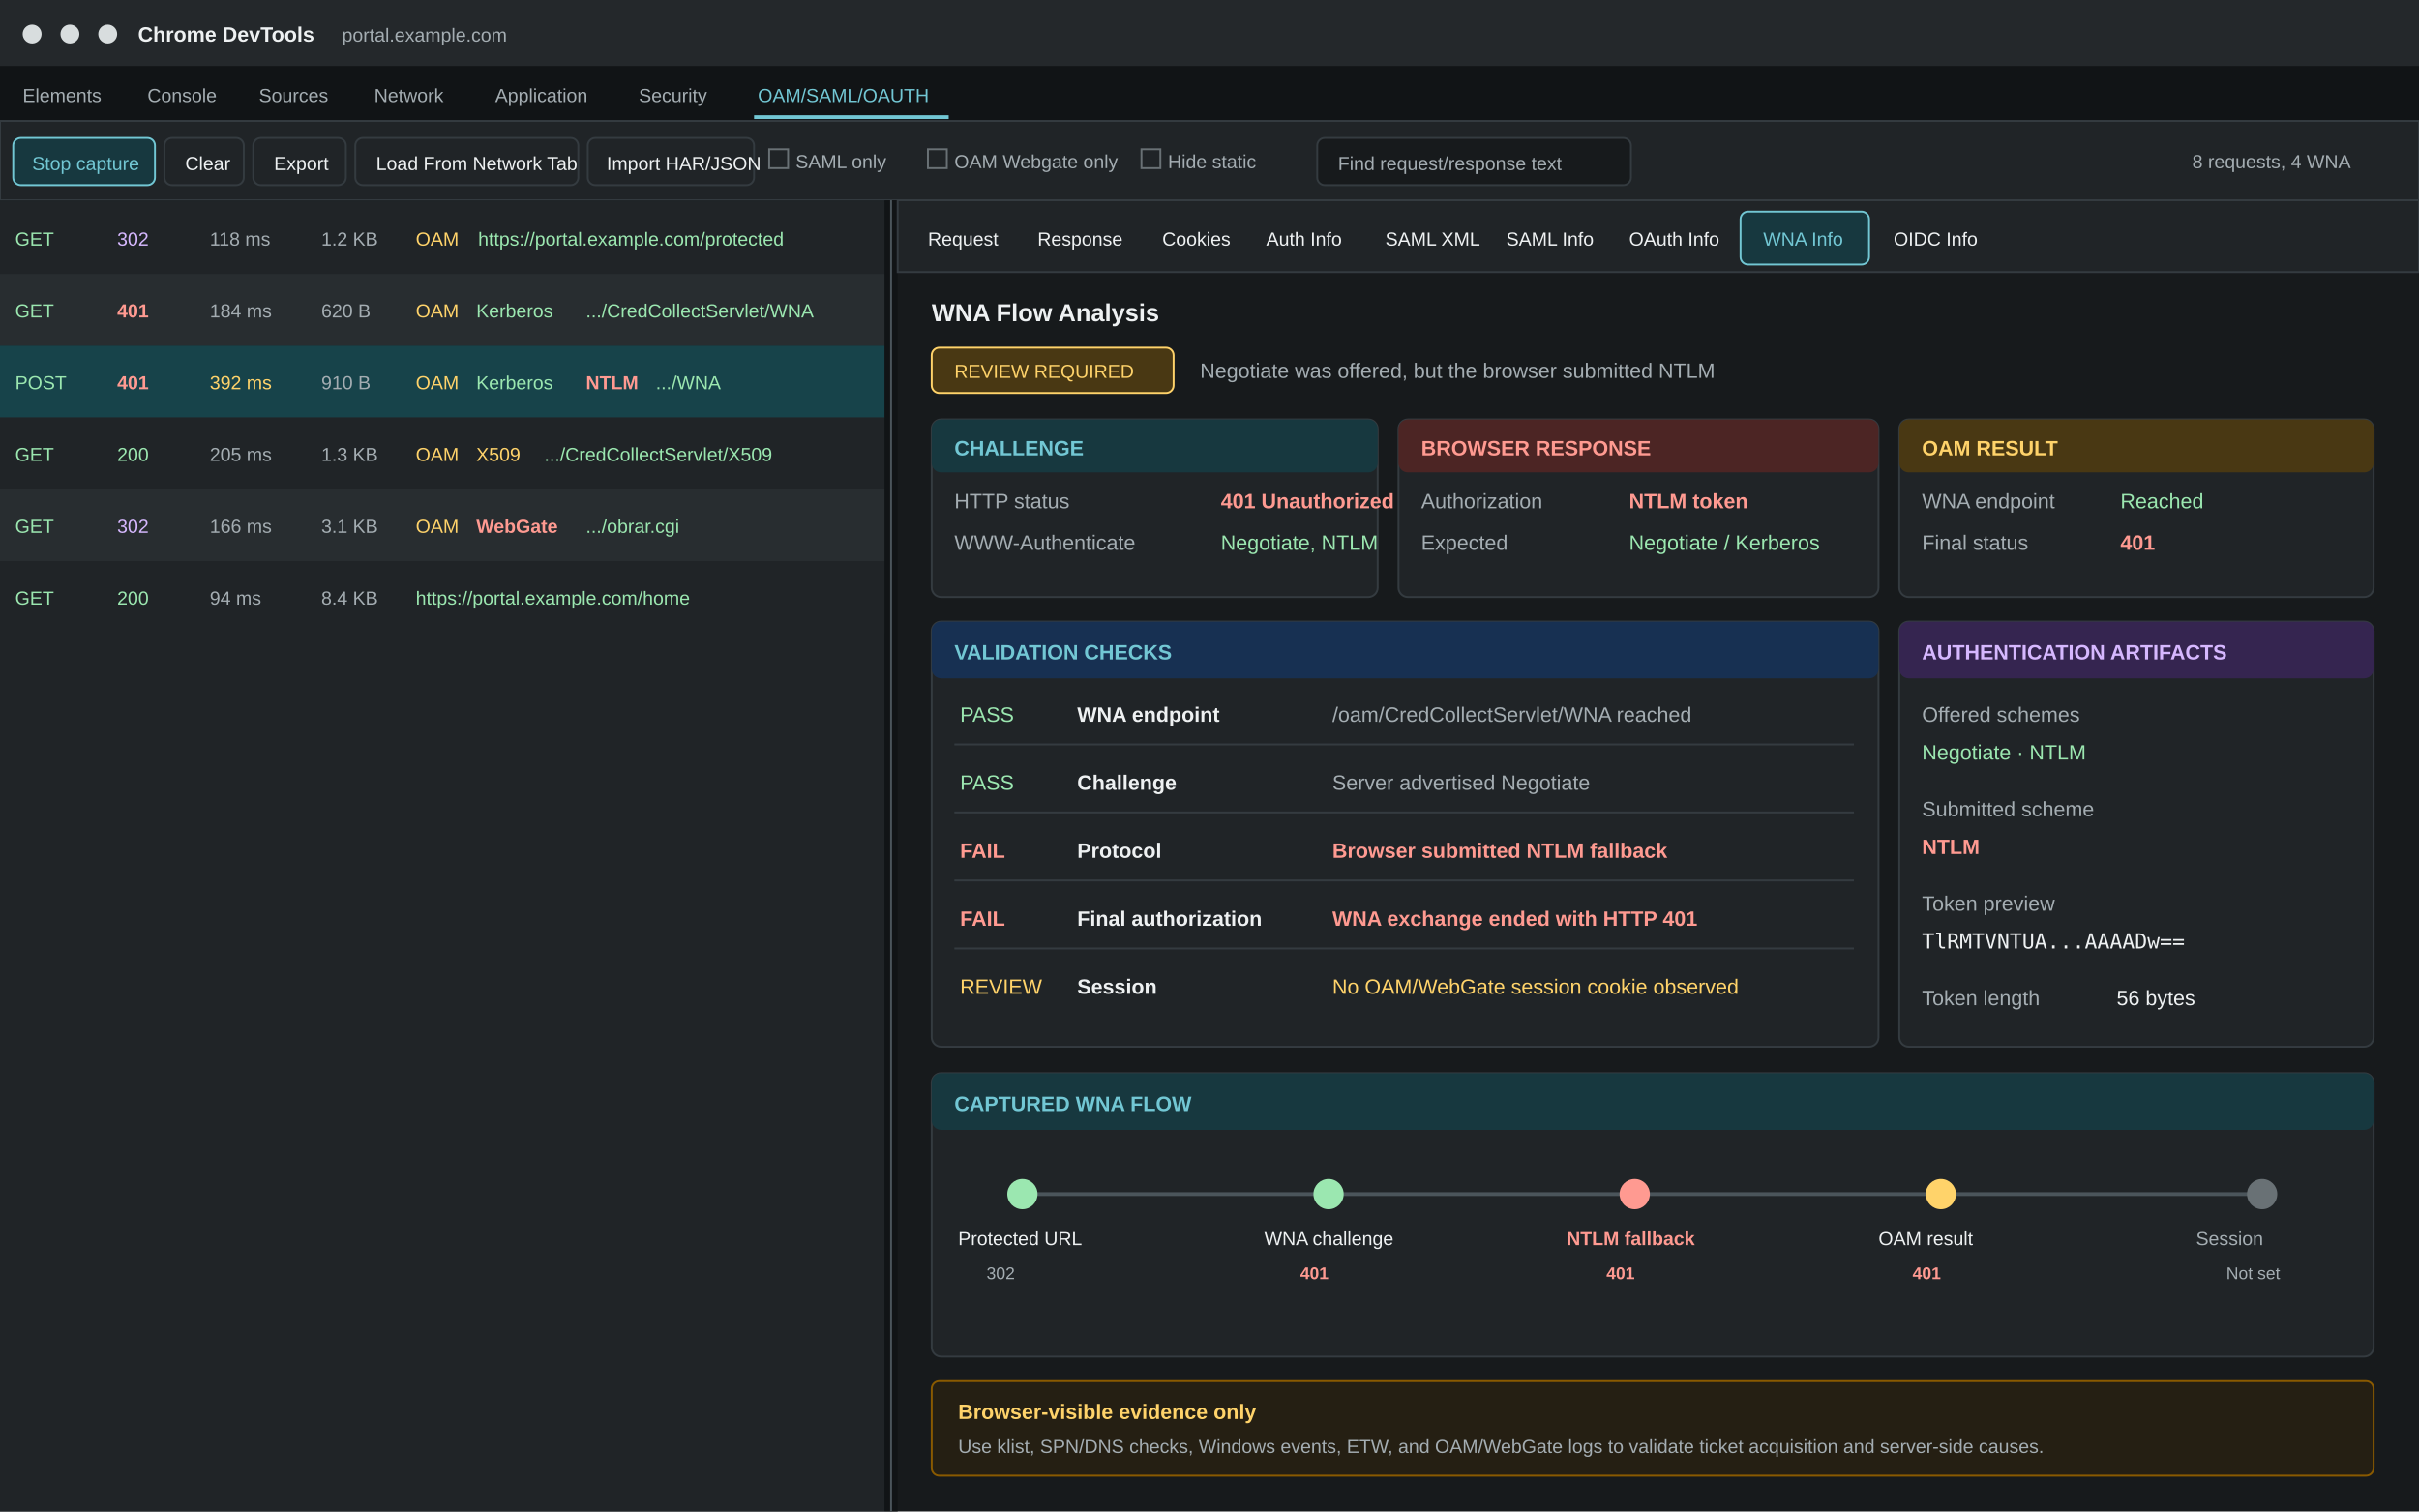
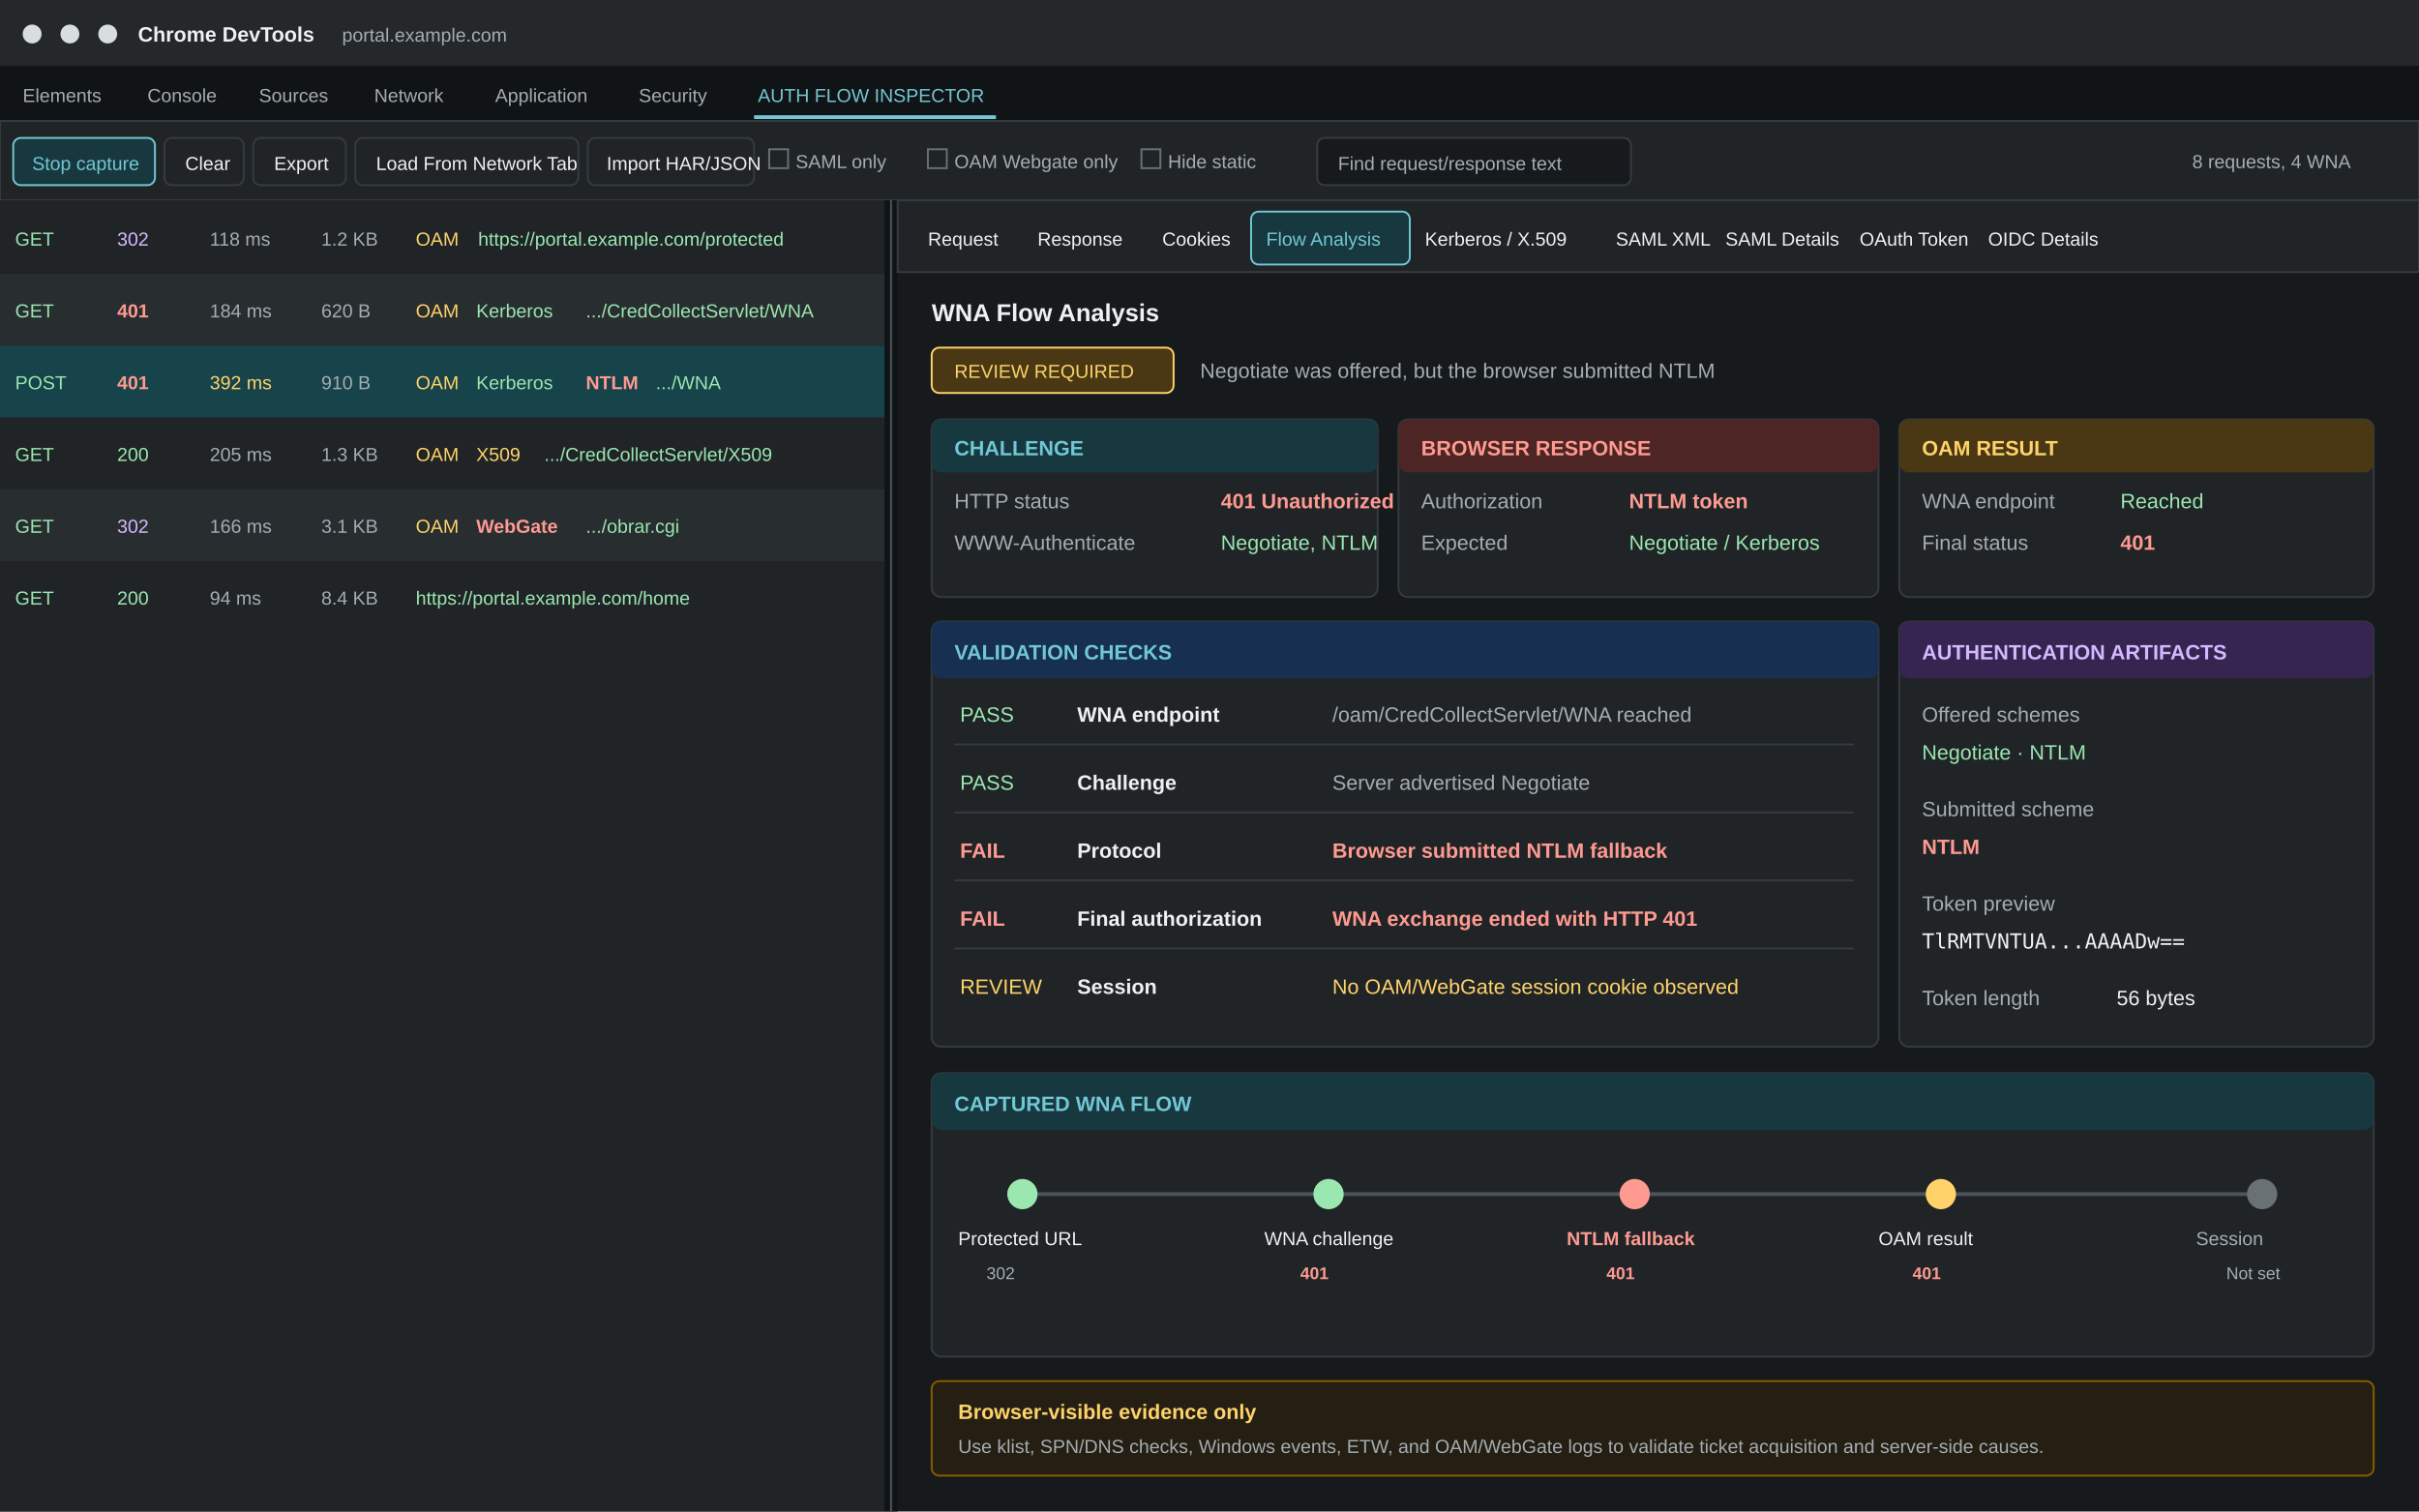
<svg xmlns="http://www.w3.org/2000/svg" width="1280" height="800" viewBox="0 0 1280 800">
  <rect width="1280" height="800" fill="#171a1c" />
  <style>
    text { font-family: -apple-system, BlinkMacSystemFont, "Segoe UI", Arial, sans-serif; fill: #eef1f2; }
    .tiny { font-size: 9px; }
    .small { font-size: 10px; }
    .body { font-size: 11px; }
    .label { font-size: 11px; font-weight: 700; }
    .heading { font-size: 13px; font-weight: 800; }
    .muted { fill: #a4adb2; }
    .accent { fill: #72c7d4; }
    .green { fill: #9be7b0; }
    .amber { fill: #ffd36a; }
    .red { fill: #ff9a91; font-weight: 800; }
    .purple { fill: #d6b8ff; }
    .mono { font-family: SFMono-Regular, Menlo, Consolas, monospace; }
  </style>
  <rect x="0" y="0" width="1280" height="35" fill="#24282b" />
  <circle cx="17" cy="18" r="5" fill="#d8ddde" />
  <circle cx="37" cy="18" r="5" fill="#d8ddde" />
  <circle cx="57" cy="18" r="5" fill="#d8ddde" />
  <text x="73" y="22" class="label">Chrome DevTools</text>
  <text x="181" y="22" class="small muted">portal.example.com</text>
  <rect x="0" y="35" width="1280" height="29" fill="#111416" />
  <text x="12" y="54" class="small muted">Elements</text>
  <text x="78" y="54" class="small muted">Console</text>
  <text x="137" y="54" class="small muted">Sources</text>
  <text x="198" y="54" class="small muted">Network</text>
  <text x="262" y="54" class="small muted">Application</text>
  <text x="338" y="54" class="small muted">Security</text>
-   <text x="401" y="54" class="small accent">OAM/SAML/OAUTH</text>
-   <rect x="399" y="61" width="103" height="2" fill="#72c7d4" />
+   <text x="401" y="54" class="small accent">AUTH FLOW INSPECTOR</text>
+   <rect x="399" y="61" width="128" height="2" fill="#72c7d4" />
  <rect x="0" y="64" width="1280" height="42" fill="#202427" stroke="#343b40" />
  <rect x="7" y="73" width="75" height="25" rx="4" fill="#17383f" stroke="#72c7d4" />
  <text x="17" y="90" class="small accent">Stop capture</text>
  <rect x="87" y="73" width="42" height="25" rx="4" fill="#202427" stroke="#343b40" />
  <text x="98" y="90" class="small">Clear</text>
  <rect x="134" y="73" width="49" height="25" rx="4" fill="#202427" stroke="#343b40" />
  <text x="145" y="90" class="small">Export</text>
  <rect x="188" y="73" width="118" height="25" rx="4" fill="#202427" stroke="#343b40" />
  <text x="199" y="90" class="small">Load From Network Tab</text>
  <rect x="311" y="73" width="88" height="25" rx="4" fill="#202427" stroke="#343b40" />
  <text x="321" y="90" class="small">Import HAR/JSON</text>
  <text x="421" y="89" class="small muted">SAML only</text>
  <rect x="407" y="79" width="10" height="10" fill="none" stroke="#697175" />
  <text x="505" y="89" class="small muted">OAM Webgate only</text>
  <rect x="491" y="79" width="10" height="10" fill="none" stroke="#697175" />
  <text x="618" y="89" class="small muted">Hide static</text>
  <rect x="604" y="79" width="10" height="10" fill="none" stroke="#697175" />
  <rect x="697" y="73" width="166" height="25" rx="4" fill="#171a1c" stroke="#343b40" />
  <text x="708" y="90" class="small muted">Find request/response text</text>
  <text x="1160" y="89" class="small muted">8 requests, 4 WNA</text>
  <rect x="0" y="106" width="468" height="694" fill="#202427" />
  <rect x="468" y="106" width="7" height="694" fill="#111416" />
  <rect x="471" y="106" width="1" height="694" fill="#4b555b" />
  <g class="small mono">
    <rect x="0" y="107" width="468" height="38" fill="#202427" />
    <text x="8" y="130" class="green">GET</text>
    <text x="62" y="130" class="purple">302</text>
    <text x="111" y="130" class="muted">118 ms</text>
    <text x="170" y="130" class="muted">1.2 KB</text>
    <text x="220" y="130" class="amber">OAM</text>
    <text x="253" y="130" class="green">https://portal.example.com/protected</text>
    <rect x="0" y="145" width="468" height="38" fill="#282d30" />
    <text x="8" y="168" class="green">GET</text>
    <text x="62" y="168" class="red">401</text>
    <text x="111" y="168" class="muted">184 ms</text>
    <text x="170" y="168" class="muted">620 B</text>
    <text x="220" y="168" class="amber">OAM</text>
    <text x="252" y="168" class="green">Kerberos</text>
    <text x="310" y="168" class="green">.../CredCollectServlet/WNA</text>
    <rect x="0" y="183" width="468" height="38" fill="#17434a" />
    <text x="8" y="206" class="green">POST</text>
    <text x="62" y="206" class="red">401</text>
    <text x="111" y="206" class="amber">392 ms</text>
    <text x="170" y="206" class="muted">910 B</text>
    <text x="220" y="206" class="amber">OAM</text>
    <text x="252" y="206" class="green">Kerberos</text>
    <text x="310" y="206" class="red">NTLM</text>
    <text x="347" y="206" class="green">.../WNA</text>
    <rect x="0" y="221" width="468" height="38" fill="#202427" />
    <text x="8" y="244" class="green">GET</text>
    <text x="62" y="244" class="green">200</text>
    <text x="111" y="244" class="muted">205 ms</text>
    <text x="170" y="244" class="muted">1.3 KB</text>
    <text x="220" y="244" class="amber">OAM</text>
    <text x="252" y="244" class="amber">X509</text>
    <text x="288" y="244" class="green">.../CredCollectServlet/X509</text>
    <rect x="0" y="259" width="468" height="38" fill="#282d30" />
    <text x="8" y="282" class="green">GET</text>
    <text x="62" y="282" class="purple">302</text>
    <text x="111" y="282" class="muted">166 ms</text>
    <text x="170" y="282" class="muted">3.1 KB</text>
    <text x="220" y="282" class="amber">OAM</text>
    <text x="252" y="282" class="red">WebGate</text>
    <text x="310" y="282" class="green">.../obrar.cgi</text>
    <rect x="0" y="297" width="468" height="38" fill="#202427" />
    <text x="8" y="320" class="green">GET</text>
    <text x="62" y="320" class="green">200</text>
    <text x="111" y="320" class="muted">94 ms</text>
    <text x="170" y="320" class="muted">8.4 KB</text>
    <text x="220" y="320" class="green">https://portal.example.com/home</text>
  </g>
  <rect x="475" y="106" width="805" height="38" fill="#202427" stroke="#343b40" />
  <g class="small">
    <text x="491" y="130">Request</text>
    <text x="549" y="130">Response</text>
    <text x="615" y="130">Cookies</text>
-     <text x="670" y="130">Auth Info</text>
-     <text x="733" y="130">SAML XML</text>
-     <text x="797" y="130">SAML Info</text>
-     <text x="862" y="130">OAuth Info</text>
-     <rect x="921" y="112" width="68" height="28" rx="4" fill="#17383f" stroke="#72c7d4" />
-     <text x="933" y="130" class="accent">WNA Info</text>
-     <text x="1002" y="130">OIDC Info</text>
+     <rect x="662" y="112" width="84" height="28" rx="4" fill="#17383f" stroke="#72c7d4" />
+     <text x="670" y="130" class="accent">Flow Analysis</text>
+     <text x="754" y="130">Kerberos / X.509</text>
+     <text x="855" y="130">SAML XML</text>
+     <text x="913" y="130">SAML Details</text>
+     <text x="984" y="130">OAuth Token</text>
+     <text x="1052" y="130">OIDC Details</text>
  </g>
  <text x="493" y="170" class="heading">WNA Flow Analysis</text>
  <rect x="493" y="184" width="128" height="24" rx="4" fill="#493813" stroke="#ffd36a" />
  <text x="505" y="200" class="small amber">REVIEW REQUIRED</text>
  <text x="635" y="200" class="body muted">Negotiate was offered, but the browser submitted NTLM</text>
  <rect x="493" y="222" width="236" height="94" rx="5" fill="#202427" stroke="#343b40" />
  <rect x="493" y="222" width="236" height="28" rx="5" fill="#17383f" />
  <text x="505" y="241" class="label accent">CHALLENGE</text>
  <text x="505" y="269" class="body muted">HTTP status</text>
  <text x="646" y="269" class="body red">401 Unauthorized</text>
  <text x="505" y="291" class="body muted">WWW-Authenticate</text>
  <text x="646" y="291" class="body green">Negotiate, NTLM</text>
  <rect x="740" y="222" width="254" height="94" rx="5" fill="#202427" stroke="#343b40" />
  <rect x="740" y="222" width="254" height="28" rx="5" fill="#4c2524" />
  <text x="752" y="241" class="label red">BROWSER RESPONSE</text>
  <text x="752" y="269" class="body muted">Authorization</text>
  <text x="862" y="269" class="body red">NTLM token</text>
  <text x="752" y="291" class="body muted">Expected</text>
  <text x="862" y="291" class="body green">Negotiate / Kerberos</text>
  <rect x="1005" y="222" width="251" height="94" rx="5" fill="#202427" stroke="#343b40" />
  <rect x="1005" y="222" width="251" height="28" rx="5" fill="#493813" />
  <text x="1017" y="241" class="label amber">OAM RESULT</text>
  <text x="1017" y="269" class="body muted">WNA endpoint</text>
  <text x="1122" y="269" class="body green">Reached</text>
  <text x="1017" y="291" class="body muted">Final status</text>
  <text x="1122" y="291" class="body red">401</text>
  <rect x="493" y="329" width="501" height="225" rx="5" fill="#202427" stroke="#343b40" />
  <rect x="493" y="329" width="501" height="30" rx="5" fill="#173052" />
  <text x="505" y="349" class="label accent">VALIDATION CHECKS</text>
  <g class="body">
    <text x="508" y="382" class="green">PASS</text>
    <text x="570" y="382" class="label">WNA endpoint</text>
    <text x="705" y="382" class="muted">/oam/CredCollectServlet/WNA reached</text>
    <line x1="505" y1="394" x2="981" y2="394" stroke="#343b40" />
    <text x="508" y="418" class="green">PASS</text>
    <text x="570" y="418" class="label">Challenge</text>
    <text x="705" y="418" class="muted">Server advertised Negotiate</text>
    <line x1="505" y1="430" x2="981" y2="430" stroke="#343b40" />
    <text x="508" y="454" class="red">FAIL</text>
    <text x="570" y="454" class="label">Protocol</text>
    <text x="705" y="454" class="red">Browser submitted NTLM fallback</text>
    <line x1="505" y1="466" x2="981" y2="466" stroke="#343b40" />
    <text x="508" y="490" class="red">FAIL</text>
    <text x="570" y="490" class="label">Final authorization</text>
    <text x="705" y="490" class="red">WNA exchange ended with HTTP 401</text>
    <line x1="505" y1="502" x2="981" y2="502" stroke="#343b40" />
    <text x="508" y="526" class="amber">REVIEW</text>
    <text x="570" y="526" class="label">Session</text>
    <text x="705" y="526" class="amber">No OAM/WebGate session cookie observed</text>
  </g>
  <rect x="1005" y="329" width="251" height="225" rx="5" fill="#202427" stroke="#343b40" />
  <rect x="1005" y="329" width="251" height="30" rx="5" fill="#352550" />
  <text x="1017" y="349" class="label purple">AUTHENTICATION ARTIFACTS</text>
  <text x="1017" y="382" class="body muted">Offered schemes</text>
  <text x="1017" y="402" class="body green">Negotiate · NTLM</text>
  <text x="1017" y="432" class="body muted">Submitted scheme</text>
  <text x="1017" y="452" class="body red">NTLM</text>
  <text x="1017" y="482" class="body muted">Token preview</text>
  <text x="1017" y="502" class="body mono">TlRMTVNTUA...AAAADw==</text>
  <text x="1017" y="532" class="body muted">Token length</text>
  <text x="1120" y="532" class="body">56 bytes</text>
  <rect x="493" y="568" width="763" height="150" rx="5" fill="#202427" stroke="#343b40" />
  <rect x="493" y="568" width="763" height="30" rx="5" fill="#17383f" />
  <text x="505" y="588" class="label accent">CAPTURED WNA FLOW</text>
  <line x1="541" y1="632" x2="1197" y2="632" stroke="#4b555b" stroke-width="2" />
  <g>
    <circle cx="541" cy="632" r="8" fill="#9be7b0" />
    <text x="507" y="659" class="small">Protected URL</text>
    <text x="522" y="677" class="tiny muted">302</text>
    <circle cx="703" cy="632" r="8" fill="#9be7b0" />
    <text x="669" y="659" class="small">WNA challenge</text>
    <text x="688" y="677" class="tiny red">401</text>
    <circle cx="865" cy="632" r="8" fill="#ff9a91" />
    <text x="829" y="659" class="small red">NTLM fallback</text>
    <text x="850" y="677" class="tiny red">401</text>
    <circle cx="1027" cy="632" r="8" fill="#ffd36a" />
    <text x="994" y="659" class="small">OAM result</text>
    <text x="1012" y="677" class="tiny red">401</text>
    <circle cx="1197" cy="632" r="8" fill="#697175" />
    <text x="1162" y="659" class="small muted">Session</text>
    <text x="1178" y="677" class="tiny muted">Not set</text>
  </g>
  <rect x="493" y="731" width="763" height="50" rx="4" fill="#251f13" stroke="#8a5a00" />
  <text x="507" y="751" class="label amber">Browser-visible evidence only</text>
  <text x="507" y="769" class="small muted">Use klist, SPN/DNS checks, Windows events, ETW, and OAM/WebGate logs to validate ticket acquisition and server-side causes.</text>
</svg>
